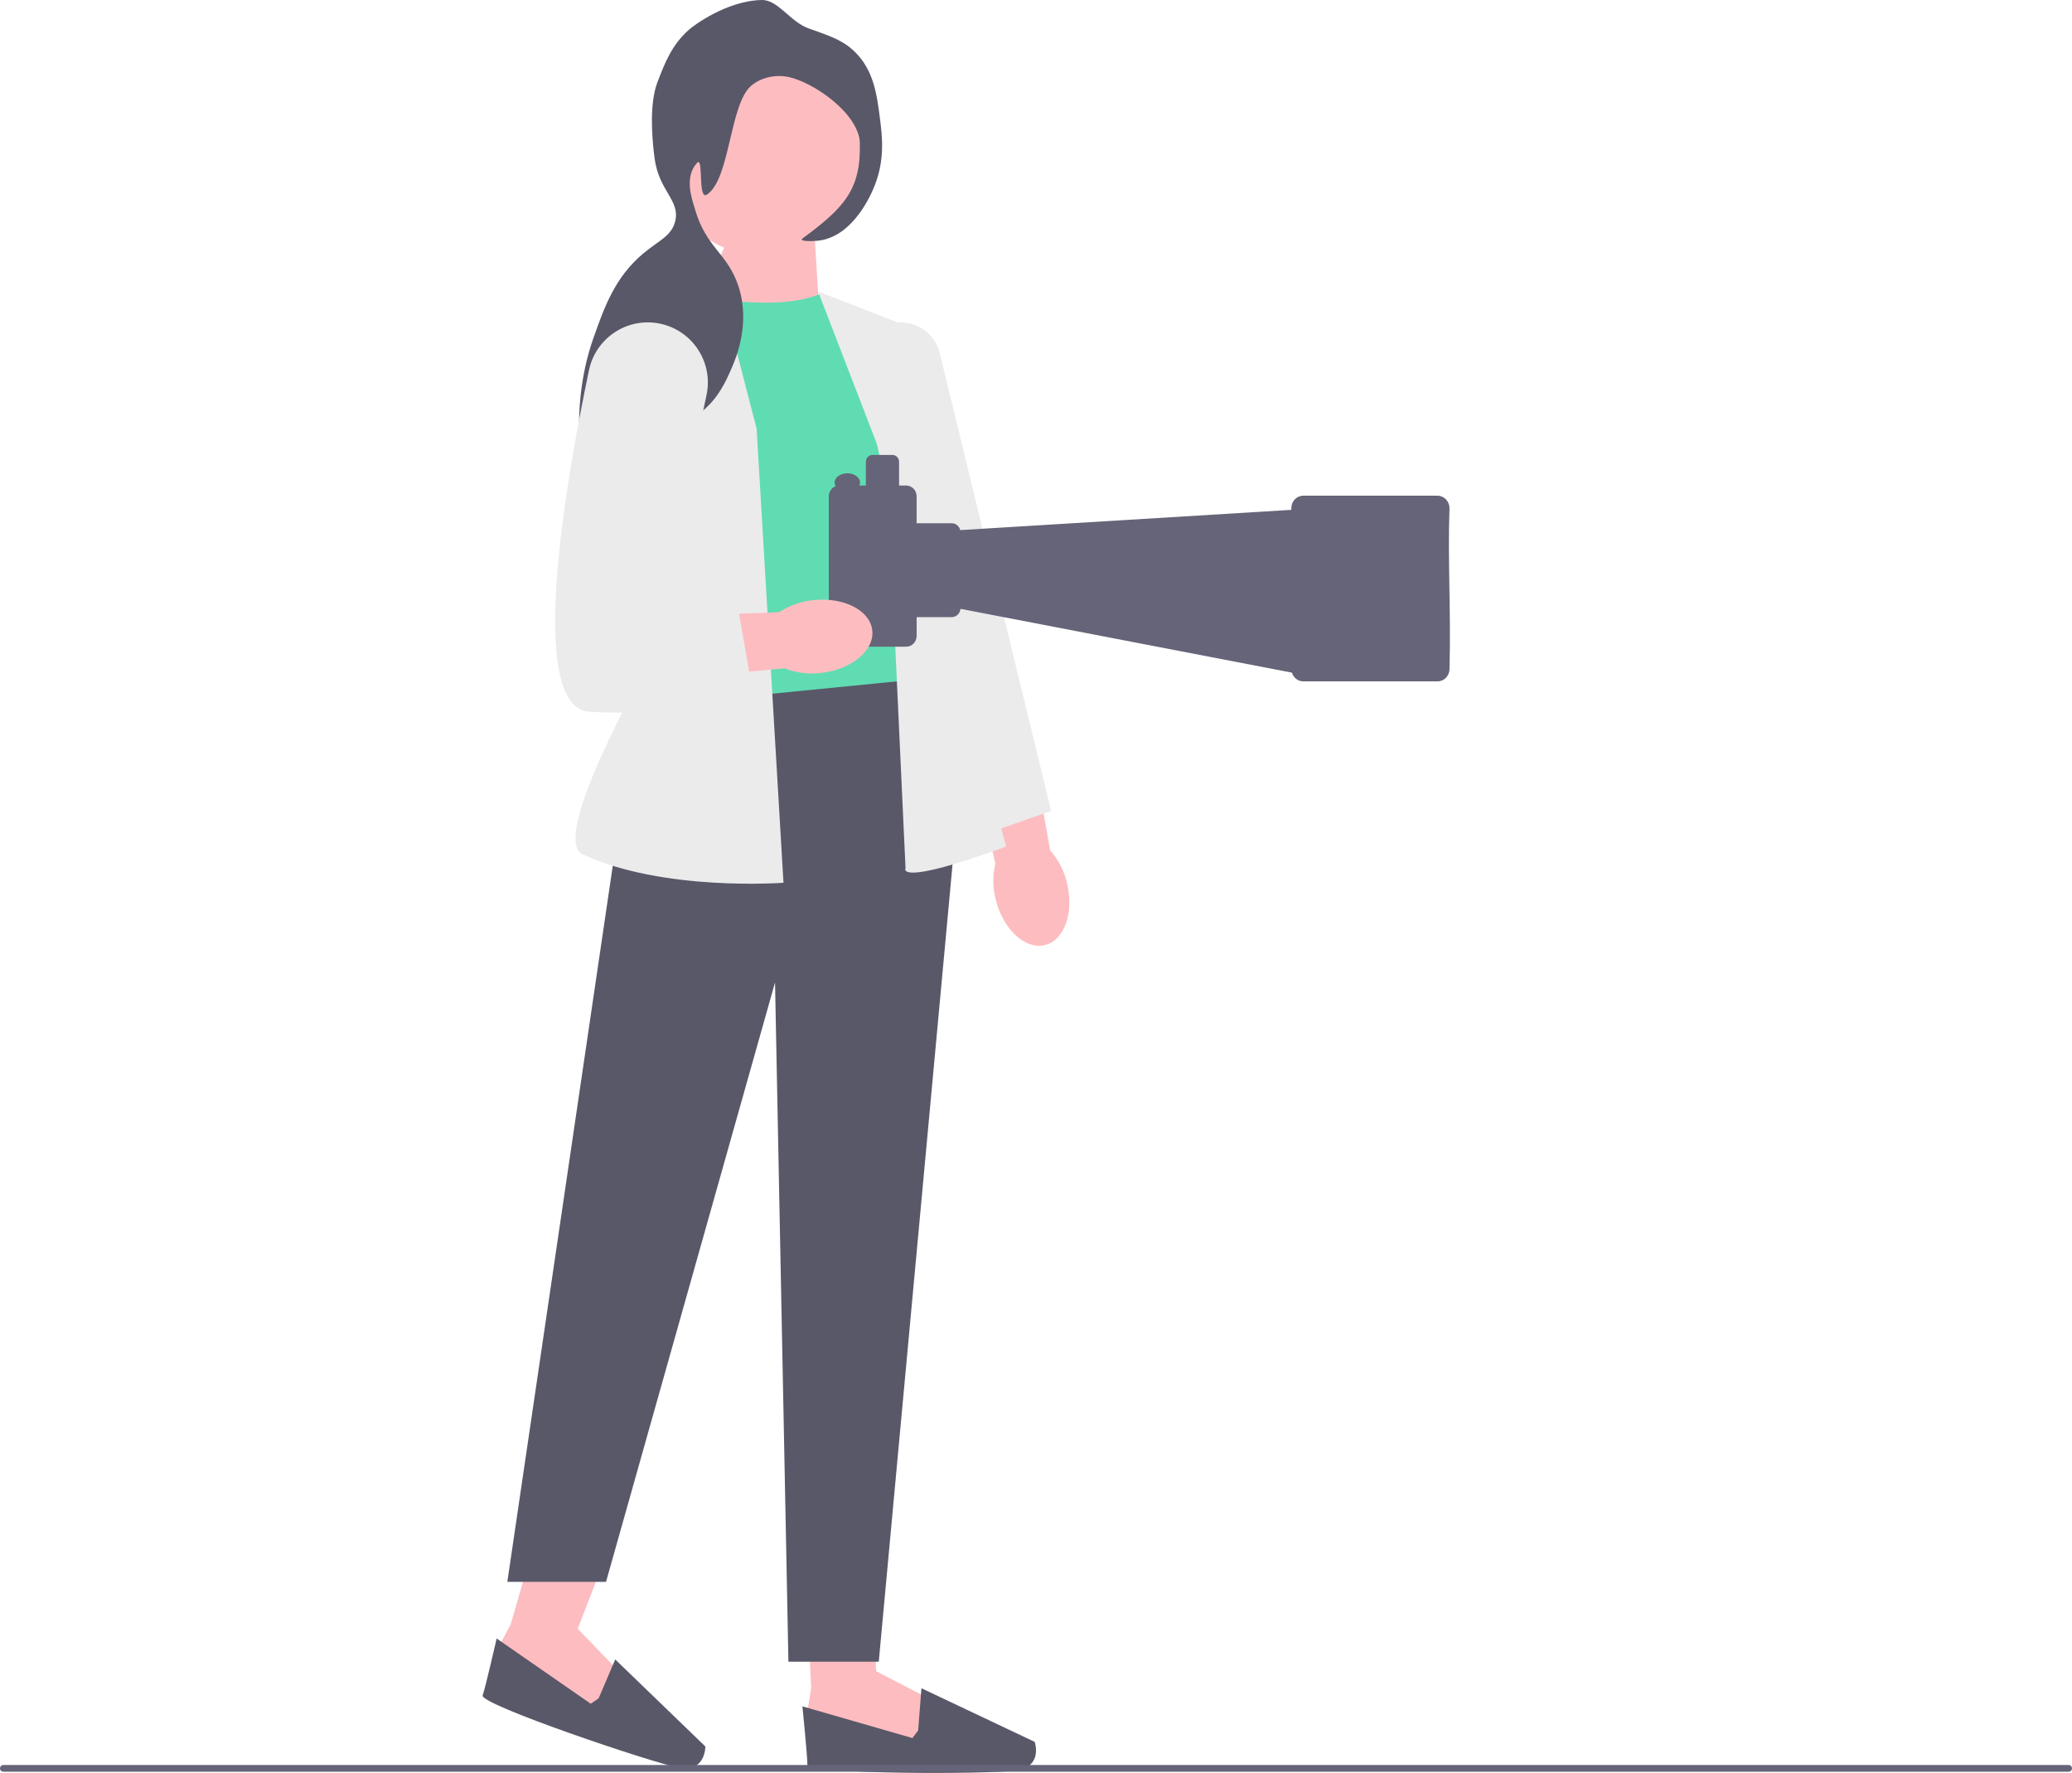
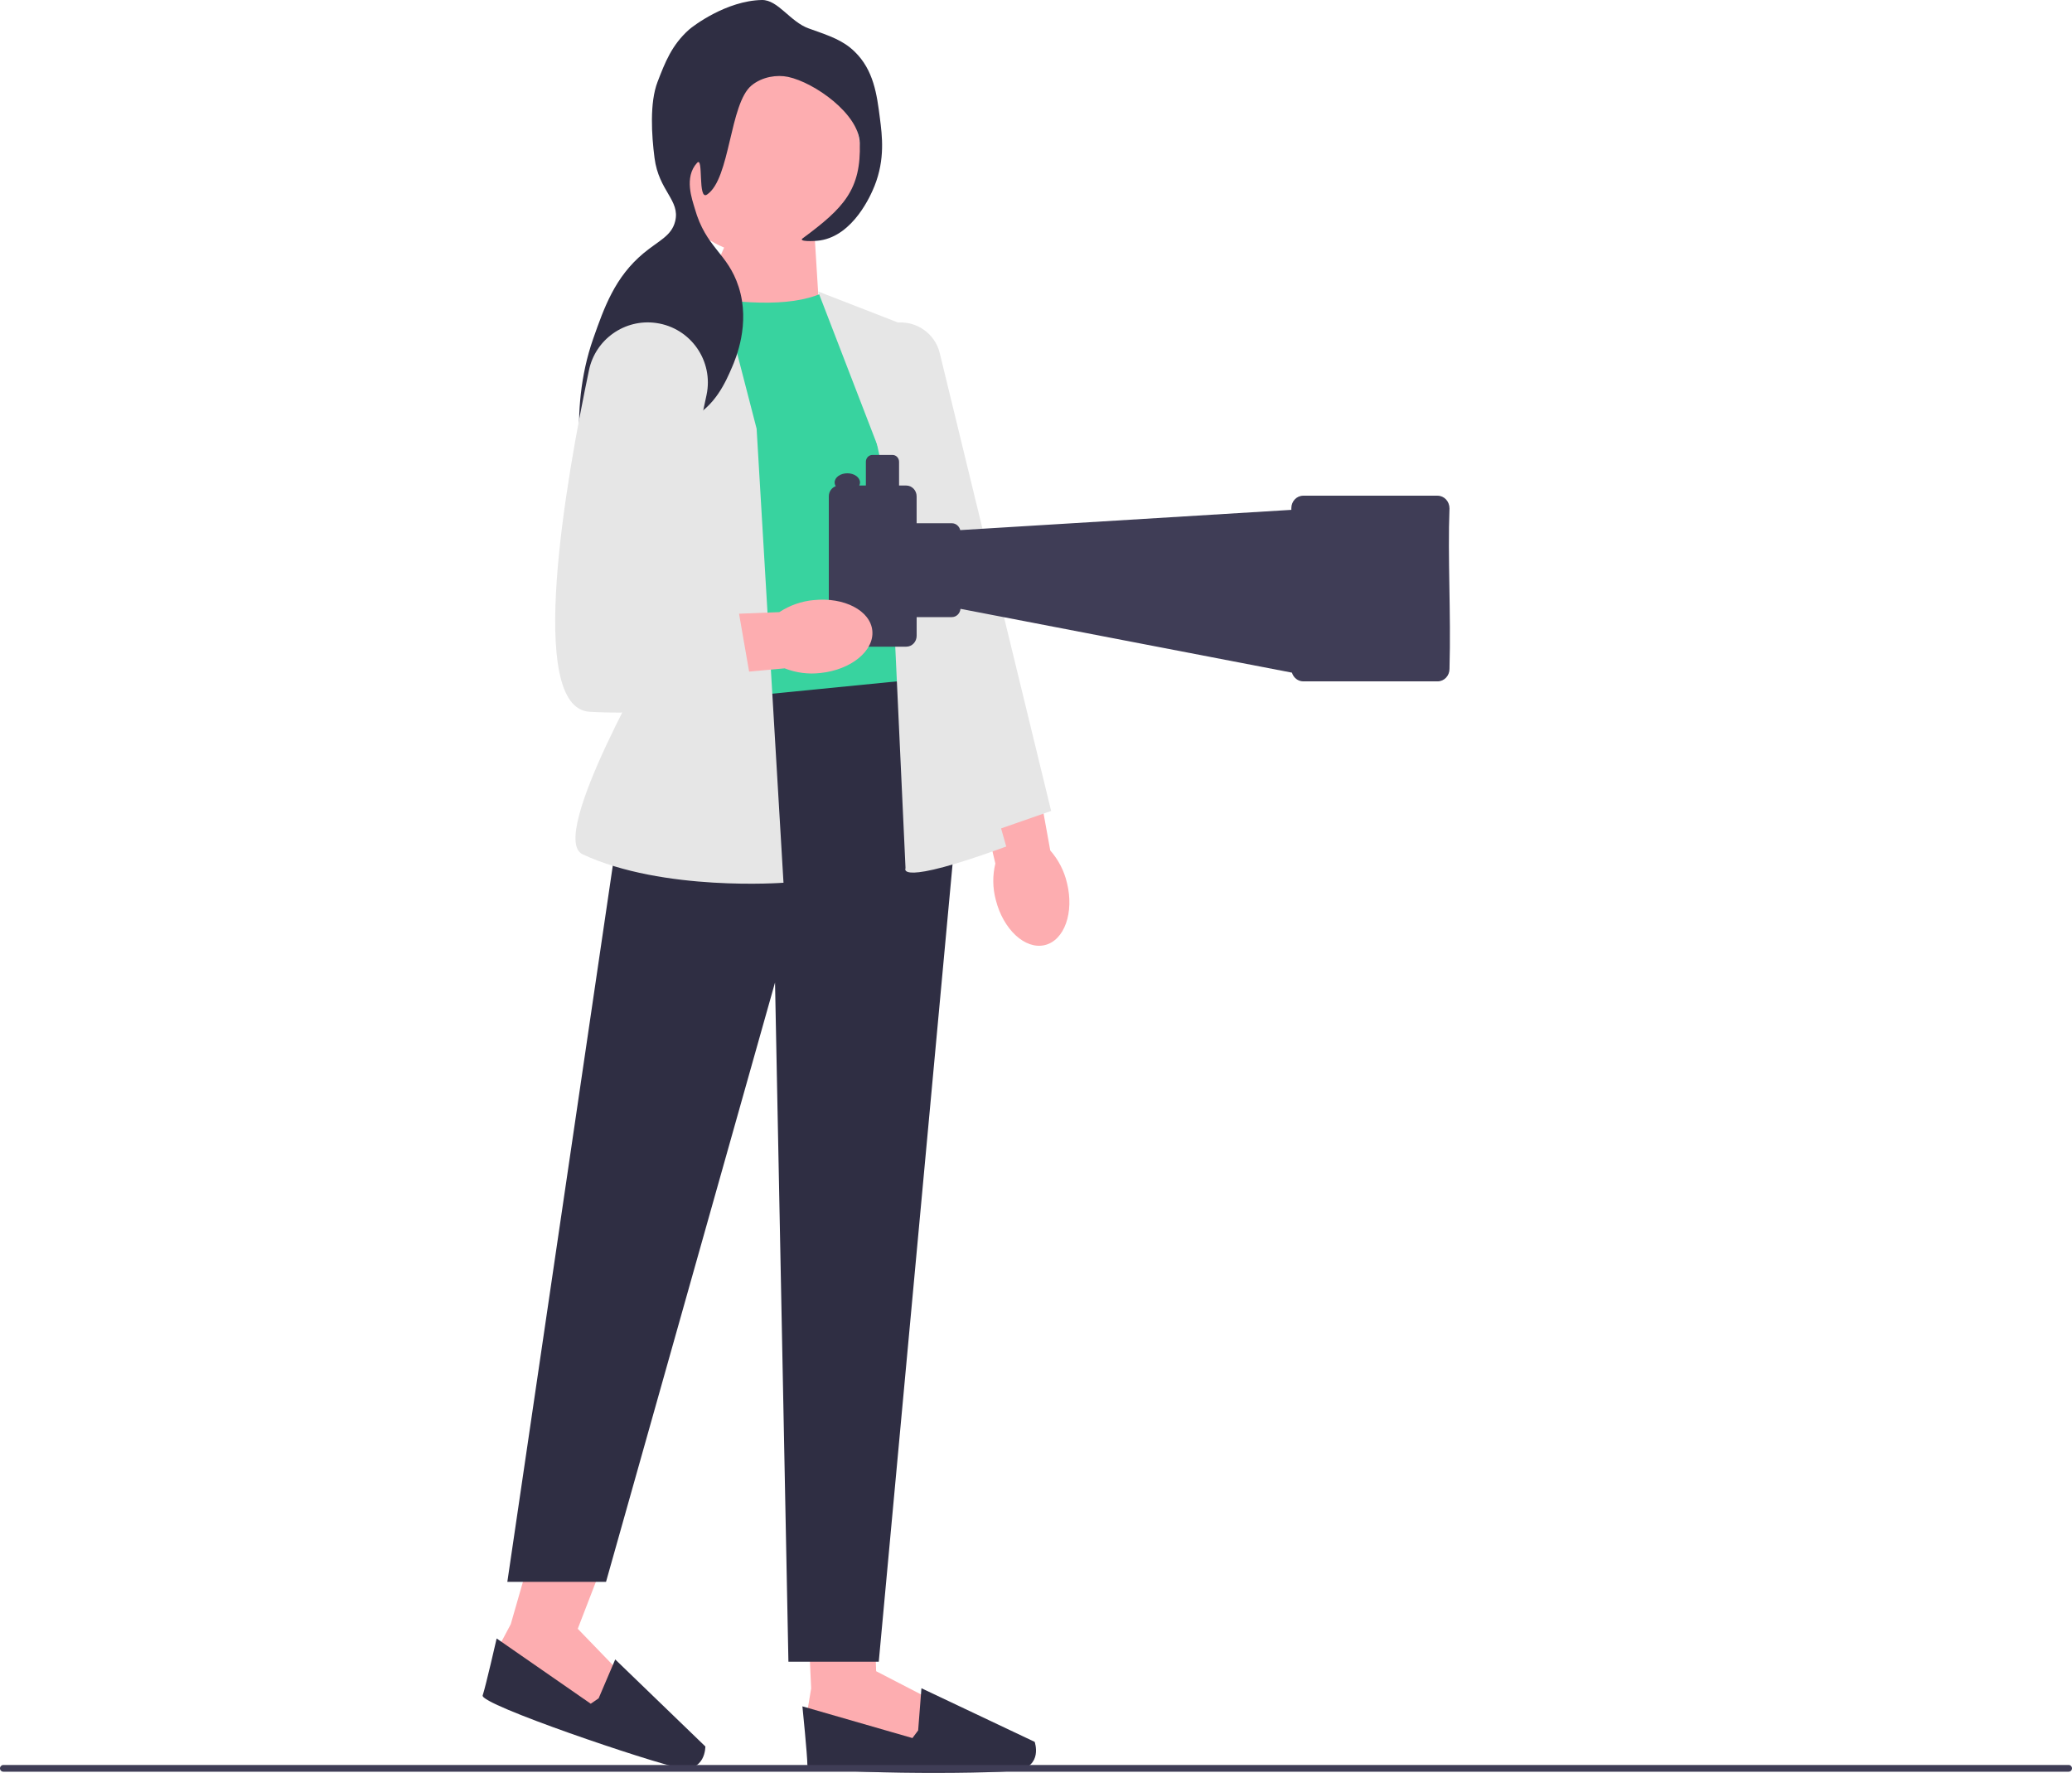
- <svg xmlns="http://www.w3.org/2000/svg" opacity=".8" width="731.67" height="625.985" viewBox="0 0 731.67 625.985">
+ <svg xmlns="http://www.w3.org/2000/svg" width="731.67" height="625.985" viewBox="0 0 731.67 625.985">
  <path fill="#fdadb0" d="M376.76 311.691c2.62 10.5-.89 20.35-7.83 22.01-6.94 1.65-14.69-5.52-17.31-16.02a25.96 25.96 0 0 1-.14-12.78l-10.52-44.63 21.86-4.46 8.05 44.47c2.89 3.29 4.91 7.21 5.89 11.42zm-91.67 255.2 1.35 29.25-1.35 8.09 4.72 9.45 37.1 4.04 2.03-17.53-19.56-10.12-.57-16.53z" />
  <path fill="#2f2e43" d="m324.22 610.981-2.02 2.7-38.85-11.2s1.75 17.27 1.75 20.64 64.08 3.37 73.72 2.02 6.55-10.12 6.55-10.12l-39.99-18.93-1.16 14.88z" />
  <path fill="#fdadb0" d="m188.44 545.361-8.09 28.14-3.86 7.24 1.45 10.45 33.85 15.71 7.53-15.97-15.3-15.84 9.6-24.88z" />
  <path fill="#2f2e43" d="m211.39 599.651-2.78 1.91-33.23-23.04s-3.87 16.92-4.94 20.11 59.63 23.7 69.2 25.51 9.44-7.49 9.44-7.49l-31.83-30.73z" />
  <path fill="#fdadb0" d="m287.71 83.961 1.42 23-42.96 2.18 13.3-30.31z" />
  <path fill="#38d39f" d="M290.22 103.521c-11.51 5.14-29.93 3.73-50.8 0l-3.26 144.6s65.29 13.13 87.74-11.09l-11.81-118.14-21.86-15.36v-.01z" />
  <path fill="#2f2e43" d="m316.81 240.571-92.18 9.11-45.48 308.85H214l59.68-211.63 4.73 239.83h31.9l27.17-293.59z" />
  <path fill="#e6e6e6" d="m252.52 94.661-30.97 18.33c-11.73 6.94-17.26 20.96-13.43 34.04l23.93 81.75s-38.97 66.96-26.31 72.86c28.46 13.27 70.93 10.04 70.93 10.04l-9.49-160.31zm36.36 8.25 35.02 13.6 8.27 101.01 23.16 81.38c-39.23 14.32-35.57 7.65-35.57 7.65l-6.5-140.42z" />
  <path fill="#e6e6e6" d="m340.03 297.191-.12-.55-35.79-165.55c-1-4.63.28-9.26 3.51-12.72s7.77-5.05 12.45-4.37c5.78.84 10.4 5.05 11.78 10.72l39.32 161.61-31.15 10.87z" />
  <circle cx="269.07" cy="55.221" r="34.85" fill="#fdadb0" />
  <path fill="#2f2e43" d="M285.65 10.061c7.68 2.7 12.07 4.24 16.09 8.12 6.8 6.55 7.92 15.3 8.96 23.43.82 6.36 1.87 14.58-1.86 23.98-1.27 3.21-7.44 17.49-19.24 19.3-2.32.35-7.76.45-6.19-.71 14.52-10.72 20.71-17.19 20.2-33.7-.32-10.26-16-21.34-25.31-23.33-3.92-.84-9.14-.07-12.89 3-7.83 6.42-7.49 32.99-15.74 38.54-3.39 2.28-1.13-13.79-3.52-11.19-4.72 5.14-1.69 13.02-.84 16.02 4.02 14.23 11.6 15.62 15.53 27.78 4.24 13.12-1.1 25.47-2.36 28.4-2.2 5.1-5.98 13.84-14.61 18.04-10.96 5.33-19.6-1.61-24.69 4.34-2.85 3.32-1.31 6.84-6.45 17.18-1.68 3.37-2.52 5.06-3.26 5-3.52-.28-9.21-28.44 0-54.66 3.87-11 7.65-21.78 17.8-30.21 5.37-4.46 9.87-6.06 11.15-11.27 1.83-7.44-5.77-10.61-7.29-22.34-1.04-8.02-1.77-19.5 1.06-26.85 2.68-6.95 5-12.98 11.08-18.44 1.46-1.31 13.24-10.24 25.74-10.49 5.75-.12 9.98 7.73 16.65 10.07h-.01z" />
  <path fill="#3f3d56" d="M0 624.371c0 .66.53 1.19 1.19 1.19h729.29c.66 0 1.19-.53 1.19-1.19s-.53-1.19-1.19-1.19H1.19c-.66 0-1.19.53-1.19 1.19m511.85-444.95c-.68 17.58.56 36.67 0 56.76 0 2.43-1.88 4.4-4.21 4.4h-47.41c-1.89 0-3.48-1.3-4.02-3.08l-117.04-22.53c-.15 1.63-1.45 2.92-3.05 2.92h-12.43v6.61c0 2.12-1.64 3.83-3.67 3.83h-23.68c-2.03 0-3.67-1.72-3.67-3.83v-49.24c0-1.67 1.03-3.08 2.45-3.6-.25-.4-.39-.85-.39-1.31 0-1.79 2.01-3.24 4.48-3.24s4.48 1.45 4.48 3.24c0 .38-.09.74-.26 1.08h2.33v-8.38c0-1.34 1.04-2.42 2.32-2.42h7.08c1.28 0 2.32 1.09 2.32 2.42v8.38h2.53c2.03 0 3.67 1.72 3.67 3.83v9.49h12.43c1.44 0 2.63 1.03 2.97 2.42l116.92-7.15v-.6c0-2.43 1.88-4.4 4.21-4.4h47.41c2.32 0 4.21 1.97 4.21 4.4z" />
  <path fill="#fdadb0" d="M287.34 211.891c10.76-1.13 20.03 3.71 20.7 10.82s-7.51 13.78-18.28 14.91c-4.3.51-8.64-.05-12.68-1.64l-45.66 4.2-1.37-22.27 45.16-1.78a26.5 26.5 0 0 1 12.13-4.25z" />
  <path fill="#e6e6e6" d="M231.71 114.041c-11.05-1.56-21.42 5.71-23.72 16.63-8.01 38.11-22.4 119.28.19 120.64 29.54 1.77 57.89-5.32 57.89-5.32l-7.09-40.76-23.04-2.36 13.55-63.39c2.57-12.04-5.6-23.73-17.79-25.44z" />
</svg>
